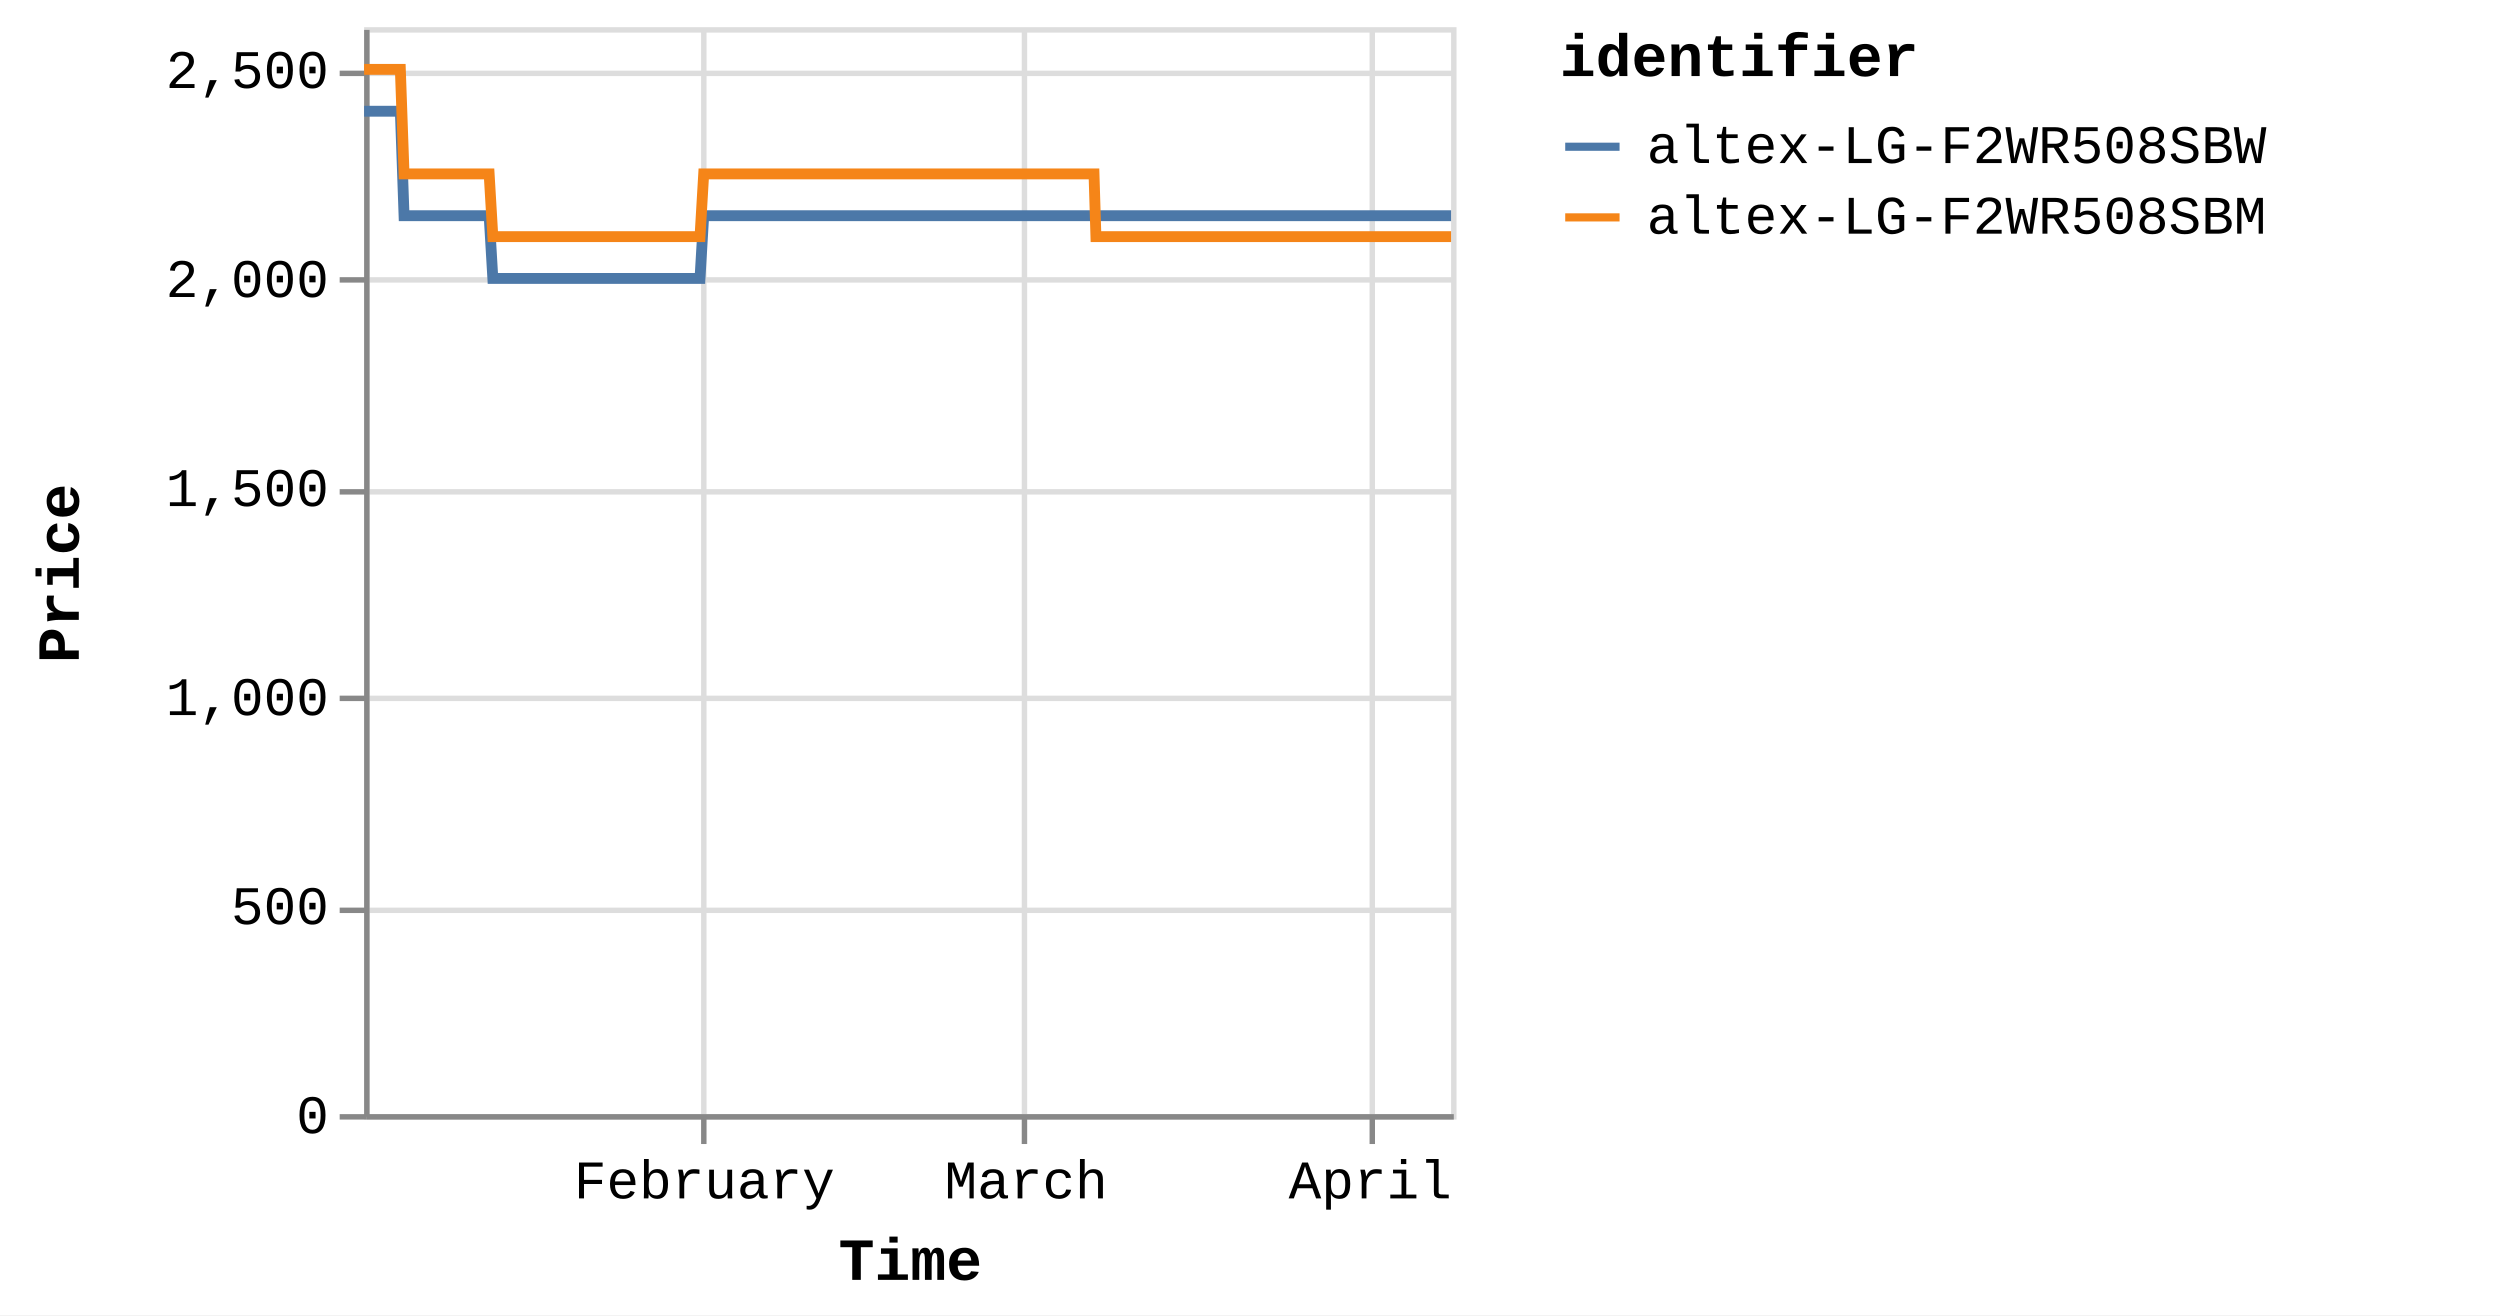
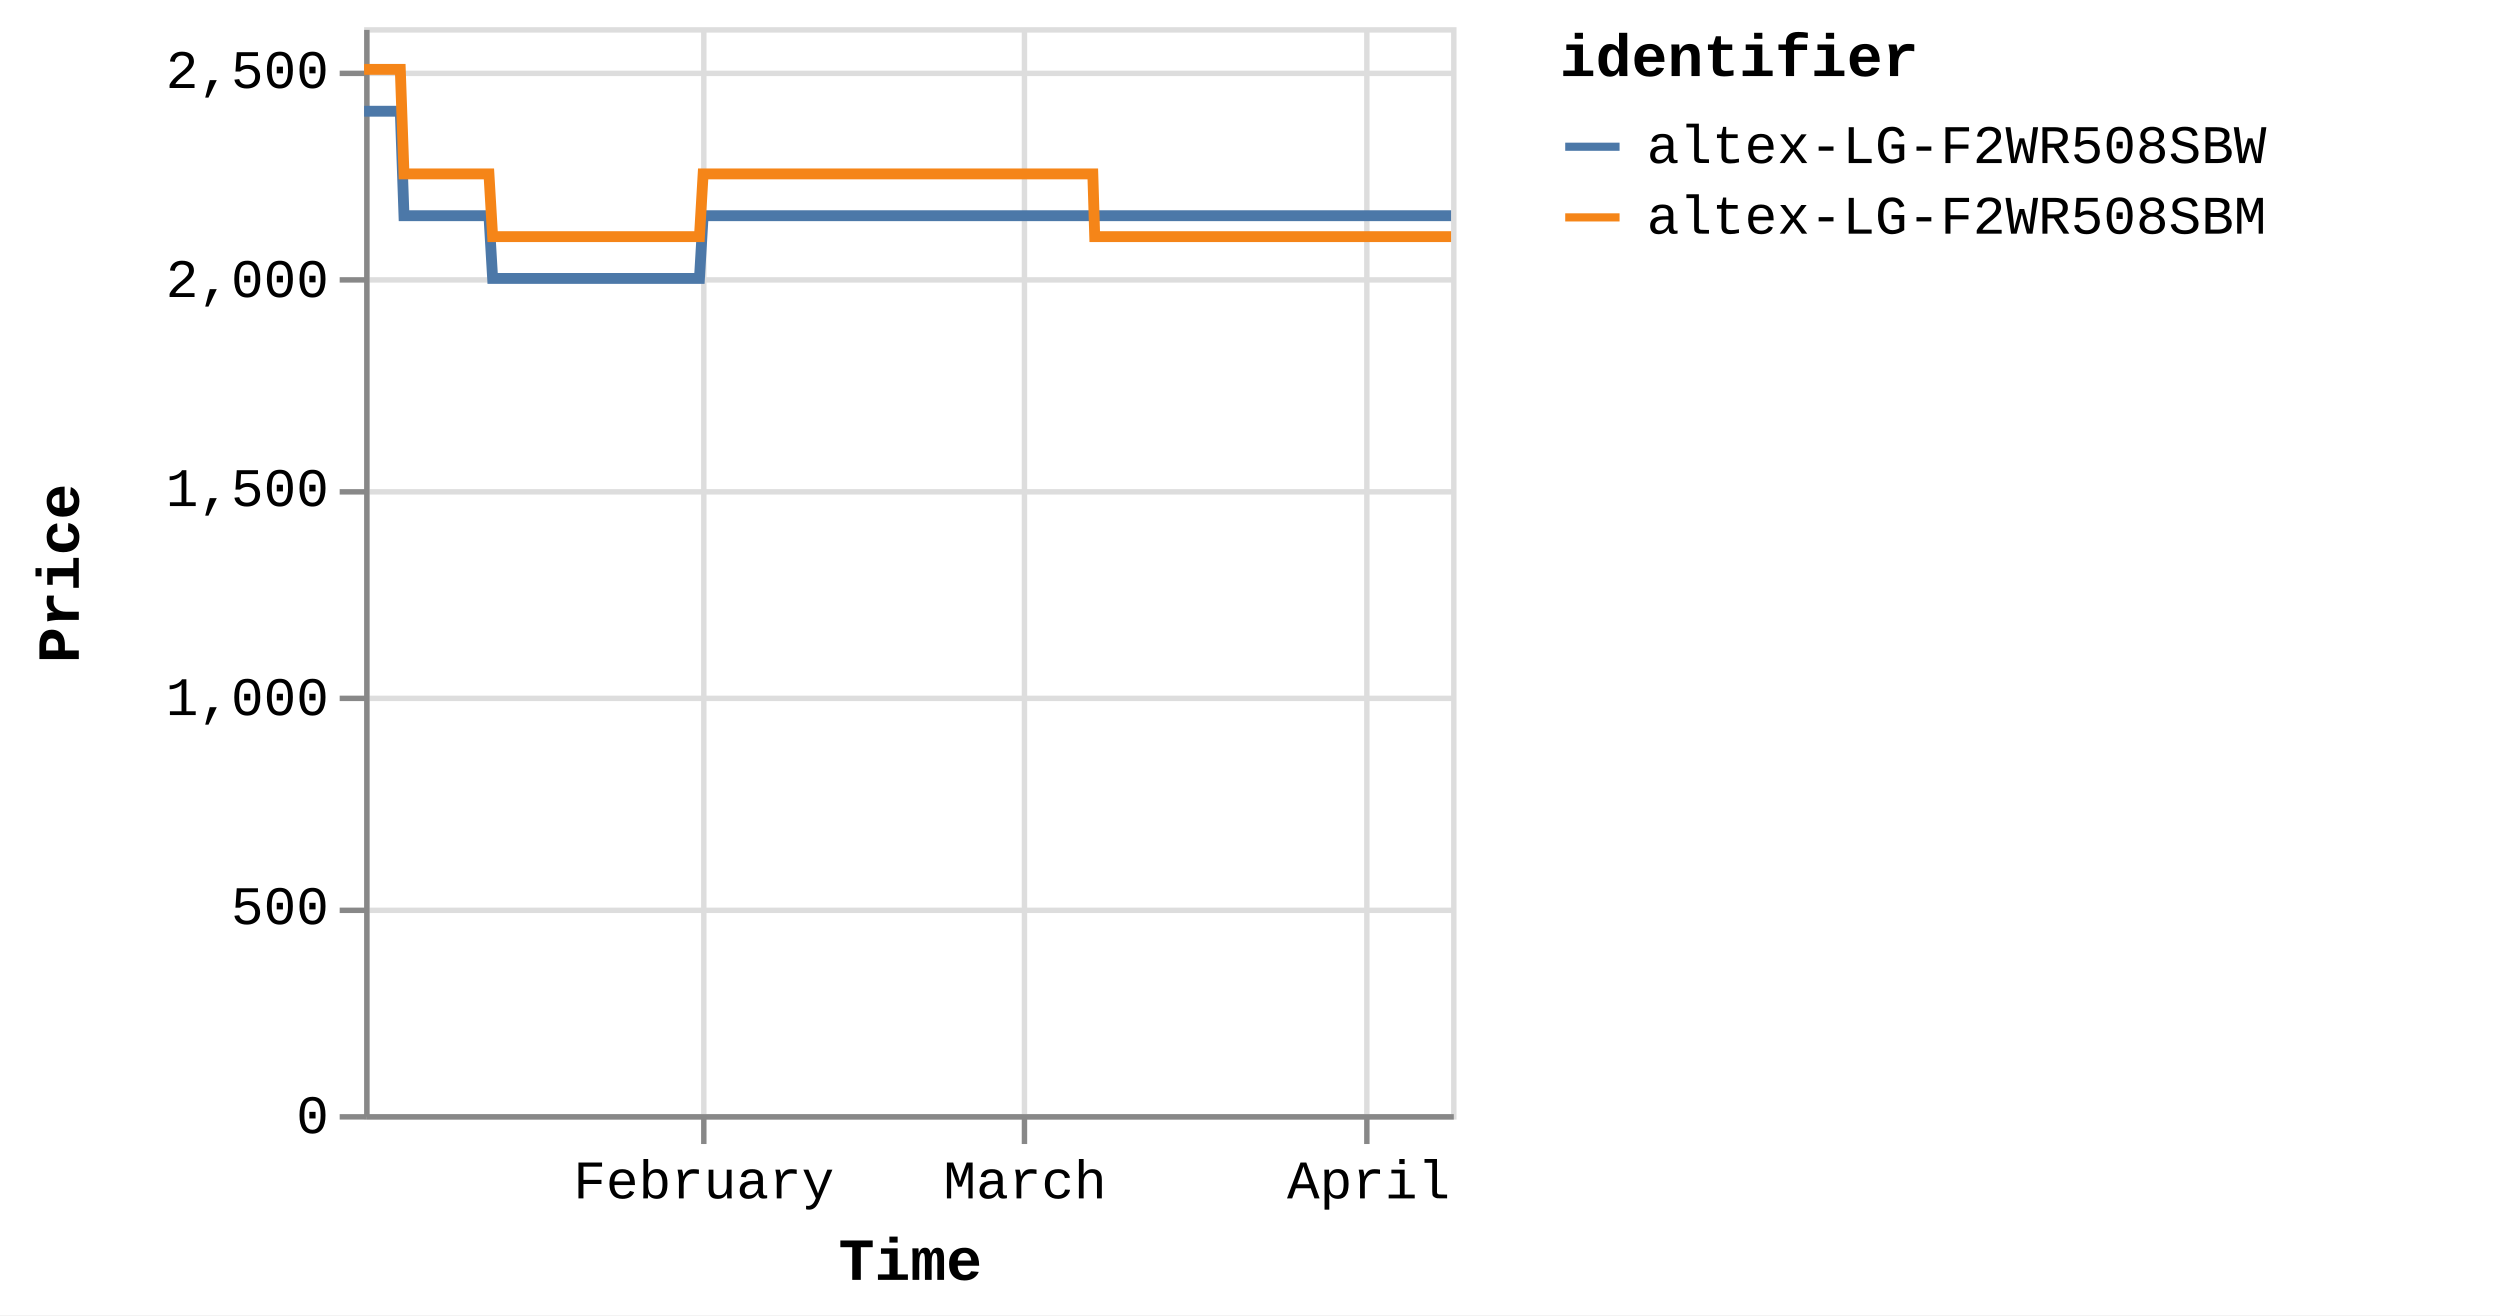
<svg xmlns="http://www.w3.org/2000/svg" version="1.1" class="marks" width="460" height="242" viewBox="0 0 460 242">
  <rect width="460" height="242" fill="white" />
  <g fill="none" stroke-miterlimit="10" transform="translate(67,5)">
    <g class="mark-group role-frame root" role="graphics-object" aria-roledescription="group mark container">
      <g transform="translate(0,0)">
        <path class="background" aria-hidden="true" d="M0.5,0.5h200v200h-200Z" stroke="#ddd" />
        <g>
          <g class="mark-group role-axis" aria-hidden="true">
            <g transform="translate(0.5,200.5)">
              <path class="background" aria-hidden="true" d="M0,0h0v0h0Z" pointer-events="none" />
              <g>
                <g class="mark-rule role-axis-grid" pointer-events="none">
                  <line transform="translate(62,-200)" x2="0" y2="200" stroke="#ddd" stroke-width="1" opacity="1" />
                  <line transform="translate(121,-200)" x2="0" y2="200" stroke="#ddd" stroke-width="1" opacity="1" />
-                   <line transform="translate(185,-200)" x2="0" y2="200" stroke="#ddd" stroke-width="1" opacity="1" />
+                   <line transform="translate(184,-200)" x2="0" y2="200" stroke="#ddd" stroke-width="1" opacity="1" />
                </g>
              </g>
              <path class="foreground" aria-hidden="true" d="" pointer-events="none" display="none" />
            </g>
          </g>
          <g class="mark-group role-axis" aria-hidden="true">
            <g transform="translate(0.5,0.5)">
              <path class="background" aria-hidden="true" d="M0,0h0v0h0Z" pointer-events="none" />
              <g>
                <g class="mark-rule role-axis-grid" pointer-events="none">
                  <line transform="translate(0,200)" x2="200" y2="0" stroke="#ddd" stroke-width="1" opacity="1" />
                  <line transform="translate(0,162)" x2="200" y2="0" stroke="#ddd" stroke-width="1" opacity="1" />
                  <line transform="translate(0,123)" x2="200" y2="0" stroke="#ddd" stroke-width="1" opacity="1" />
                  <line transform="translate(0,85)" x2="200" y2="0" stroke="#ddd" stroke-width="1" opacity="1" />
                  <line transform="translate(0,46)" x2="200" y2="0" stroke="#ddd" stroke-width="1" opacity="1" />
                  <line transform="translate(0,8)" x2="200" y2="0" stroke="#ddd" stroke-width="1" opacity="1" />
                </g>
              </g>
              <path class="foreground" aria-hidden="true" d="" pointer-events="none" display="none" />
            </g>
          </g>
-           <g class="mark-group role-axis" role="graphics-symbol" aria-roledescription="axis" aria-label="X-axis titled 'Time' for a time scale with values from Monday, 01 January 2024, 2:19:43 PM to Monday, 08 April 2024, 12:49:19 PM">
+           <g class="mark-group role-axis" role="graphics-symbol" aria-roledescription="axis" aria-label="X-axis titled 'Time' for a time scale with values from Monday, 01 January 2024, 2:19:43 PM to Monday, 08 April 2024, 4:40:39 PM">
            <g transform="translate(0.5,200.5)">
              <path class="background" aria-hidden="true" d="M0,0h0v0h0Z" pointer-events="none" />
              <g>
                <g class="mark-rule role-axis-tick" pointer-events="none">
                  <line transform="translate(62,0)" x2="0" y2="5" stroke="#888" stroke-width="1" opacity="1" />
                  <line transform="translate(121,0)" x2="0" y2="5" stroke="#888" stroke-width="1" opacity="1" />
-                   <line transform="translate(185,0)" x2="0" y2="5" stroke="#888" stroke-width="1" opacity="1" />
+                   <line transform="translate(184,0)" x2="0" y2="5" stroke="#888" stroke-width="1" opacity="1" />
                </g>
                <g class="mark-text role-axis-label" pointer-events="none">
-                   <text text-anchor="middle" transform="translate(62.08665,15)" font-family="Liberation Mono" font-size="10px" fill="#000" opacity="1">February</text>
-                   <text text-anchor="middle" transform="translate(121.3083,15)" font-family="Liberation Mono" font-size="10px" fill="#000" opacity="1">March</text>
-                   <text text-anchor="middle" transform="translate(184.6141,15)" font-family="Liberation Mono" font-size="10px" fill="#000" opacity="1">April</text>
+                   <text text-anchor="middle" transform="translate(61.98498,15)" font-family="Liberation Mono" font-size="10px" fill="#000" opacity="1">February</text>
+                   <text text-anchor="middle" transform="translate(121.1096,15)" font-family="Liberation Mono" font-size="10px" fill="#000" opacity="1">March</text>
+                   <text text-anchor="middle" transform="translate(184.3118,15)" font-family="Liberation Mono" font-size="10px" fill="#000" opacity="1">April</text>
                </g>
                <g class="mark-rule role-axis-domain" pointer-events="none">
                  <line transform="translate(0,0)" x2="200" y2="0" stroke="#888" stroke-width="1" opacity="1" />
                </g>
                <g class="mark-text role-axis-title" pointer-events="none">
                  <text text-anchor="middle" transform="translate(100,30)" font-family="Liberation Mono" font-size="11px" font-weight="bold" fill="#000" opacity="1">Time</text>
                </g>
              </g>
              <path class="foreground" aria-hidden="true" d="" pointer-events="none" display="none" />
            </g>
          </g>
          <g class="mark-group role-axis" role="graphics-symbol" aria-roledescription="axis" aria-label="Y-axis titled 'Price' for a linear scale with values from 0 to 2,600">
            <g transform="translate(0.5,0.5)">
              <path class="background" aria-hidden="true" d="M0,0h0v0h0Z" pointer-events="none" />
              <g>
                <g class="mark-rule role-axis-tick" pointer-events="none">
                  <line transform="translate(0,200)" x2="-5" y2="0" stroke="#888" stroke-width="1" opacity="1" />
                  <line transform="translate(0,162)" x2="-5" y2="0" stroke="#888" stroke-width="1" opacity="1" />
                  <line transform="translate(0,123)" x2="-5" y2="0" stroke="#888" stroke-width="1" opacity="1" />
                  <line transform="translate(0,85)" x2="-5" y2="0" stroke="#888" stroke-width="1" opacity="1" />
                  <line transform="translate(0,46)" x2="-5" y2="0" stroke="#888" stroke-width="1" opacity="1" />
                  <line transform="translate(0,8)" x2="-5" y2="0" stroke="#888" stroke-width="1" opacity="1" />
                </g>
                <g class="mark-text role-axis-label" pointer-events="none">
                  <text text-anchor="end" transform="translate(-7,203)" font-family="Liberation Mono" font-size="10px" fill="#000" opacity="1">0</text>
                  <text text-anchor="end" transform="translate(-7,164.5385)" font-family="Liberation Mono" font-size="10px" fill="#000" opacity="1">500</text>
                  <text text-anchor="end" transform="translate(-7,126.0769)" font-family="Liberation Mono" font-size="10px" fill="#000" opacity="1">1,000</text>
                  <text text-anchor="end" transform="translate(-7,87.61538)" font-family="Liberation Mono" font-size="10px" fill="#000" opacity="1">1,500</text>
                  <text text-anchor="end" transform="translate(-7,49.15385)" font-family="Liberation Mono" font-size="10px" fill="#000" opacity="1">2,000</text>
                  <text text-anchor="end" transform="translate(-7,10.69231)" font-family="Liberation Mono" font-size="10px" fill="#000" opacity="1">2,500</text>
                </g>
                <g class="mark-rule role-axis-domain" pointer-events="none">
                  <line transform="translate(0,200)" x2="0" y2="-200" stroke="#888" stroke-width="1" opacity="1" />
                </g>
                <g class="mark-text role-axis-title" pointer-events="none">
                  <text text-anchor="middle" transform="translate(-51,100) rotate(-90) translate(0,-2)" font-family="Liberation Mono" font-size="11px" font-weight="bold" fill="#000" opacity="1">Price</text>
                </g>
              </g>
              <path class="foreground" aria-hidden="true" d="" pointer-events="none" display="none" />
            </g>
          </g>
          <g class="mark-group role-scope pathgroup" role="graphics-object" aria-roledescription="group mark container">
            <g transform="translate(0,0)">
              <path class="background" aria-hidden="true" d="M0,0h200v200h-200Z" />
              <g>
                <g class="mark-line role-mark marks" role="graphics-object" aria-roledescription="line mark container">
-                   <path aria-label="Time: Jan 01, 2024; Price: 2399; identifier: altex-LG-F2WR508SBW" role="graphics-symbol" aria-roledescription="line mark" d="M0,15.462L0.214,15.462L0.537,15.462L1.218,15.462L1.559,15.462L1.916,15.462L2.242,15.462L2.579,15.462L3.26,15.462L3.601,15.462L3.959,15.462L4.284,15.462L4.621,15.462L5.302,15.462L5.643,15.462L6,15.462L6.329,15.462L6.664,15.462L7.345,34.692L7.685,34.692L8.043,34.692L8.37,34.692L8.705,34.692L9.387,34.692L9.727,34.692L10.083,34.692L10.41,34.692L10.747,34.692L11.43,34.692L11.769,34.692L12.125,34.692L12.452,34.692L12.79,34.692L13.472,34.692L13.814,34.692L14.172,34.692L14.497,34.692L14.831,34.692L15.515,34.692L15.855,34.692L16.217,34.692L16.54,34.692L16.874,34.692L17.557,34.692L17.897,34.692L18.256,34.692L18.58,34.692L18.916,34.692L19.598,34.692L19.939,34.692L20.298,34.692L20.624,34.692L20.958,34.692L21.64,34.692L21.981,34.692L22.339,34.692L22.665,34.692L23.001,34.692L23.682,46.231L24.021,46.231L24.378,46.231L24.705,46.231L25.042,46.231L25.725,46.231L26.063,46.231L26.42,46.231L26.747,46.231L27.084,46.231L27.768,46.231L28.108,46.231L28.468,46.231L28.793,46.231L29.127,46.231L29.809,46.231L30.151,46.231L30.509,46.231L30.835,46.231L31.169,46.231L31.851,46.231L32.193,46.231L32.552,46.231L32.877,46.231L33.211,46.231L33.893,46.231L34.234,46.231L34.593,46.231L34.917,46.231L35.254,46.231L35.936,46.231L36.276,46.231L36.635,46.231L36.961,46.231L37.295,46.231L37.978,46.231L38.316,46.231L38.673,46.231L39.001,46.231L39.338,46.231L40.018,46.231L40.358,46.231L40.715,46.231L41.042,46.231L41.38,46.231L42.063,46.231L42.404,46.231L42.764,46.231L43.087,46.231L43.422,46.231L44.104,46.231L44.446,46.231L44.805,46.231L45.131,46.231L45.464,46.231L46.147,46.231L46.488,46.231L46.847,46.231L47.172,46.231L47.506,46.231L48.19,46.231L48.529,46.231L48.889,46.231L49.215,46.231L49.548,46.231L50.23,46.231L50.571,46.231L50.924,46.231L51.251,46.231L51.591,46.231L52.271,46.231L52.612,46.231L52.961,46.231L53.292,46.231L53.632,46.231L54.313,46.231L54.653,46.231L55.004,46.231L55.334,46.231L55.674,46.231L56.355,46.231L56.696,46.231L57.05,46.231L57.377,46.231L57.717,46.231L58.397,46.231L58.737,46.231L59.091,46.231L59.423,46.231L59.758,46.231L60.439,46.231L60.78,46.231L61.134,46.231L61.46,46.231L61.8,46.231L62.481,34.692L62.822,34.692L63.176,34.692L63.502,34.692L63.842,34.692L64.524,34.692L64.864,34.692L65.218,34.692L65.544,34.692L65.885,34.692L66.566,34.692L66.906,34.692L67.257,34.692L67.587,34.692L67.928,34.692L68.609,34.692L68.949,34.692L69.299,34.692L69.628,34.692L69.969,34.692L70.65,34.692L70.991,34.692L71.345,34.692L71.672,34.692L72.011,34.692L72.692,34.692L73.032,34.692L73.387,34.692L73.714,34.692L74.053,34.692L74.734,34.692L75.075,34.692L75.428,34.692L75.757,34.692L76.096,34.692L76.776,34.692L77.118,34.692L77.47,34.692L77.799,34.692L78.138,34.692L78.819,34.692L79.159,34.692L79.511,34.692L79.84,34.692L80.181,34.692L80.86,34.692L81.201,34.692L81.553,34.692L81.881,34.692L82.222,34.692L82.904,34.692L83.243,34.692L83.594,34.692L83.924,34.692L84.264,34.692L84.945,34.692L85.285,34.692L85.641,34.692L85.967,34.692L86.306,34.692L86.986,34.692L87.327,34.692L87.681,34.692L88.013,34.692L88.348,34.692L89.029,34.692L89.369,34.692L89.724,34.692L90.051,34.692L90.39,34.692L91.411,34.692L91.765,34.692L92.093,34.692L92.433,34.692L93.114,34.692L93.454,34.692L93.808,34.692L94.136,34.692L94.475,34.692L95.156,34.692L95.495,34.692L95.846,34.692L96.176,34.692L96.516,34.692L97.198,34.692L97.54,34.692L97.889,34.692L98.219,34.692L98.559,34.692L99.24,34.692L99.581,34.692L99.936,34.692L100.265,34.692L100.601,34.692L101.283,34.692L101.622,34.692L101.975,34.692L102.304,34.692L102.644,34.692L103.324,34.692L103.665,34.692L104.019,34.692L104.347,34.692L104.686,34.692L105.366,34.692L105.706,34.692L106.061,34.692L106.388,34.692L106.728,34.692L107.408,34.692L107.748,34.692L108.101,34.692L108.429,34.692L108.771,34.692L109.45,34.692L109.791,34.692L110.141,34.692L110.471,34.692L110.811,34.692L111.492,34.692L111.833,34.692L112.183,34.692L112.515,34.692L112.853,34.692L113.534,34.692L113.876,34.692L114.229,34.692L114.557,34.692L114.896,34.692L115.577,34.692L115.917,34.692L116.27,34.692L116.599,34.692L116.938,34.692L117.619,34.692L117.959,34.692L118.313,34.692L118.642,34.692L118.98,34.692L119.661,34.692L120.001,34.692L120.354,34.692L120.681,34.692L121.022,34.692L121.703,34.692L122.045,34.692L122.397,34.692L122.725,34.692L123.065,34.692L123.745,34.692L124.086,34.692L124.439,34.692L124.766,34.692L125.107,34.692L125.787,34.692L126.127,34.692L126.478,34.692L126.808,34.692L127.149,34.692L127.861,34.692L128.326,34.692L128.529,34.692L128.853,34.692L129.191,34.692L129.871,34.692L130.212,34.692L130.567,34.692L130.893,34.692L131.233,34.692L131.913,34.692L132.257,34.692L132.609,34.692L132.937,34.692L133.275,34.692L133.955,34.692L134.297,34.692L134.65,34.692L134.977,34.692L135.318,34.692L135.998,34.692L136.343,34.692L136.692,34.692L137.018,34.692L137.359,34.692L138.04,34.692L138.381,34.692L138.73,34.692L139.063,34.692L139.401,34.692L140.082,34.692L140.425,34.692L140.773,34.692L141.104,34.692L141.443,34.692L142.126,34.692L142.464,34.692L142.82,34.692L143.148,34.692L143.486,34.692L144.167,34.692L144.507,34.692L144.861,34.692L145.19,34.692L145.527,34.692L146.209,34.692L146.551,34.692L146.904,34.692L147.23,34.692L147.57,34.692L148.25,34.692L148.591,34.692L148.946,34.692L149.273,34.692L149.612,34.692L150.292,34.692L150.635,34.692L150.987,34.692L151.315,34.692L151.654,34.692L152.335,34.692L152.677,34.692L153.028,34.692L153.356,34.692L153.697,34.692L154.377,34.692L154.719,34.692L155.069,34.692L155.398,34.692L155.739,34.692L156.419,34.692L156.759,34.692L157.117,34.692L157.444,34.692L157.782,34.692L158.462,34.692L158.802,34.692L159.156,34.692L159.486,34.692L159.822,34.692L160.503,34.692L160.844,34.692L161.198,34.692L161.529,34.692L161.866,34.692L162.546,34.692L162.887,34.692L163.242,34.692L163.571,34.692L163.907,34.692L164.588,34.692L164.928,34.692L165.282,34.692L165.61,34.692L165.949,34.692L166.63,34.692L166.97,34.692L167.323,34.692L167.651,34.692L167.991,34.692L168.672,34.692L169.012,34.692L169.367,34.692L169.693,34.692L170.033,34.692L170.714,34.692L171.054,34.692L171.409,34.692L171.736,34.692L172.075,34.692L172.756,34.692L173.099,34.692L173.452,34.692L173.78,34.692L174.117,34.692L174.801,34.692L175.14,34.692L175.495,34.692L175.824,34.692L176.16,34.692L176.84,34.692L177.181,34.692L177.536,34.692L177.863,34.692L178.201,34.692L178.883,34.692L179.223,34.692L179.579,34.692L179.905,34.692L180.244,34.692L180.924,34.692L181.265,34.692L181.616,34.692L181.947,34.692L182.287,34.692L182.967,34.692L183.309,34.692L183.66,34.692L183.989,34.692L184.328,34.692L185.008,34.692L185.352,34.692L185.707,34.692L186.035,34.692L186.37,34.692L187.052,34.692L187.392,34.692L187.748,34.692L188.076,34.692L188.412,34.692L189.093,34.692L189.433,34.692L189.788,34.692L190.118,34.692L190.454,34.692L191.136,34.692L191.477,34.692L191.831,34.692L192.158,34.692L192.497,34.692L193.18,34.692L193.872,34.692L194.201,34.692L194.54,34.692L195.22,34.692L195.561,34.692L195.911,34.692L196.241,34.692L196.581,34.692L197.261,34.692L197.602,34.692L197.954,34.692L198.283,34.692L198.623,34.692L199.305,34.692L199.644,34.692L200,34.692" stroke="#4c78a8" stroke-width="2" />
+                   <path aria-label="Time: Jan 01, 2024; Price: 2399; identifier: altex-LG-F2WR508SBW" role="graphics-symbol" aria-roledescription="line mark" d="M0,15.462L0.213,15.462L0.536,15.462L1.216,15.462L1.556,15.462L1.913,15.462L2.238,15.462L2.575,15.462L3.255,15.462L3.595,15.462L3.952,15.462L4.277,15.462L4.613,15.462L5.294,15.462L5.634,15.462L5.991,15.462L6.318,15.462L6.653,15.462L7.333,34.692L7.673,34.692L8.03,34.692L8.356,34.692L8.691,34.692L9.372,34.692L9.711,34.692L10.067,34.692L10.393,34.692L10.73,34.692L11.412,34.692L11.749,34.692L12.105,34.692L12.432,34.692L12.769,34.692L13.45,34.692L13.791,34.692L14.148,34.692L14.474,34.692L14.807,34.692L15.49,34.692L15.829,34.692L16.191,34.692L16.513,34.692L16.846,34.692L17.528,34.692L17.868,34.692L18.226,34.692L18.55,34.692L18.885,34.692L19.566,34.692L19.906,34.692L20.265,34.692L20.59,34.692L20.924,34.692L21.605,34.692L21.945,34.692L22.302,34.692L22.628,34.692L22.963,34.692L23.643,46.231L23.982,46.231L24.338,46.231L24.665,46.231L25.001,46.231L25.683,46.231L26.021,46.231L26.377,46.231L26.703,46.231L27.04,46.231L27.722,46.231L28.062,46.231L28.421,46.231L28.746,46.231L29.079,46.231L29.76,46.231L30.101,46.231L30.459,46.231L30.785,46.231L31.118,46.231L31.799,46.231L32.14,46.231L32.498,46.231L32.823,46.231L33.156,46.231L33.837,46.231L34.177,46.231L34.536,46.231L34.86,46.231L35.196,46.231L35.877,46.231L36.217,46.231L36.575,46.231L36.901,46.231L37.234,46.231L37.915,46.231L38.253,46.231L38.61,46.231L38.938,46.231L39.273,46.231L39.953,46.231L40.292,46.231L40.648,46.231L40.975,46.231L41.312,46.231L41.995,46.231L42.335,46.231L42.694,46.231L43.016,46.231L43.351,46.231L44.032,46.231L44.373,46.231L44.732,46.231L45.057,46.231L45.389,46.231L46.071,46.231L46.412,46.231L46.77,46.231L47.095,46.231L47.428,46.231L48.111,46.231L48.45,46.231L48.809,46.231L49.135,46.231L49.467,46.231L50.147,46.231L50.488,46.231L50.841,46.231L51.167,46.231L51.507,46.231L52.185,46.231L52.526,46.231L52.875,46.231L53.204,46.231L53.544,46.231L54.224,46.231L54.564,46.231L54.914,46.231L55.243,46.231L55.583,46.231L56.263,46.231L56.604,46.231L56.956,46.231L57.283,46.231L57.622,46.231L58.301,46.231L58.641,46.231L58.995,46.231L59.326,46.231L59.66,46.231L60.34,46.231L60.68,46.231L61.034,46.231L61.36,46.231L61.699,46.231L62.379,34.692L62.719,34.692L63.073,34.692L63.398,34.692L63.738,34.692L64.418,34.692L64.758,34.692L65.111,34.692L65.437,34.692L65.777,34.692L66.457,34.692L66.797,34.692L67.147,34.692L67.476,34.692L67.817,34.692L68.497,34.692L68.836,34.692L69.185,34.692L69.514,34.692L69.854,34.692L70.534,34.692L70.875,34.692L71.229,34.692L71.554,34.692L71.893,34.692L72.573,34.692L72.913,34.692L73.267,34.692L73.593,34.692L73.932,34.692L74.612,34.692L74.952,34.692L75.305,34.692L75.633,34.692L75.971,34.692L76.65,34.692L76.991,34.692L77.343,34.692L77.671,34.692L78.01,34.692L78.69,34.692L79.03,34.692L79.381,34.692L79.709,34.692L80.049,34.692L80.728,34.692L81.068,34.692L81.419,34.692L81.747,34.692L82.087,34.692L82.768,34.692L83.107,34.692L83.457,34.692L83.786,34.692L84.126,34.692L84.806,34.692L85.145,34.692L85.501,34.692L85.826,34.692L86.165,34.692L86.844,34.692L87.184,34.692L87.537,34.692L87.869,34.692L88.204,34.692L88.883,34.692L89.223,34.692L89.577,34.692L89.904,34.692L90.242,34.692L91.262,34.692L91.615,34.692L91.942,34.692L92.282,34.692L92.961,34.692L93.301,34.692L93.654,34.692L93.982,34.692L94.32,34.692L95,34.692L95.339,34.692L95.69,34.692L96.019,34.692L96.358,34.692L97.039,34.692L97.38,34.692L97.729,34.692L98.058,34.692L98.398,34.692L99.077,34.692L99.418,34.692L99.772,34.692L100.101,34.692L100.436,34.692L101.117,34.692L101.456,34.692L101.808,34.692L102.137,34.692L102.476,34.692L103.155,34.692L103.495,34.692L103.848,34.692L104.176,34.692L104.514,34.692L105.194,34.692L105.533,34.692L105.887,34.692L106.214,34.692L106.553,34.692L107.232,34.692L107.572,34.692L107.924,34.692L108.252,34.692L108.593,34.692L109.271,34.692L109.611,34.692L109.961,34.692L110.29,34.692L110.63,34.692L111.31,34.692L111.65,34.692L112,34.692L112.331,34.692L112.668,34.692L113.348,34.692L113.69,34.692L114.042,34.692L114.369,34.692L114.707,34.692L115.387,34.692L115.728,34.692L116.08,34.692L116.408,34.692L116.746,34.692L117.426,34.692L117.766,34.692L118.119,34.692L118.447,34.692L118.786,34.692L119.465,34.692L119.804,34.692L120.157,34.692L120.484,34.692L120.824,34.692L121.503,34.692L121.845,34.692L122.197,34.692L122.524,34.692L122.863,34.692L123.543,34.692L123.882,34.692L124.235,34.692L124.562,34.692L124.902,34.692L125.581,34.692L125.921,34.692L126.271,34.692L126.6,34.692L126.941,34.692L127.651,34.692L128.116,34.692L128.318,34.692L128.642,34.692L128.979,34.692L129.658,34.692L129.998,34.692L130.354,34.692L130.679,34.692L131.018,34.692L131.697,34.692L132.04,34.692L132.392,34.692L132.72,34.692L133.057,34.692L133.736,34.692L134.077,34.692L134.429,34.692L134.756,34.692L135.096,34.692L135.775,34.692L136.12,34.692L136.468,34.692L136.794,34.692L137.134,34.692L137.814,34.692L138.154,34.692L138.503,34.692L138.835,34.692L139.173,34.692L139.853,34.692L140.195,34.692L140.542,34.692L140.873,34.692L141.212,34.692L141.893,34.692L142.231,34.692L142.586,34.692L142.913,34.692L143.251,34.692L143.931,34.692L144.27,34.692L144.624,34.692L144.953,34.692L145.289,34.692L145.969,34.692L146.311,34.692L146.664,34.692L146.989,34.692L147.328,34.692L148.008,34.692L148.348,34.692L148.702,34.692L149.028,34.692L149.367,34.692L150.046,34.692L150.389,34.692L150.74,34.692L151.067,34.692L151.406,34.692L152.085,34.692L152.427,34.692L152.777,34.692L153.105,34.692L153.446,34.692L154.124,34.692L154.466,34.692L154.815,34.692L155.143,34.692L155.484,34.692L156.163,34.692L156.503,34.692L156.859,34.692L157.186,34.692L157.524,34.692L158.203,34.692L158.542,34.692L158.895,34.692L159.225,34.692L159.56,34.692L160.24,34.692L160.581,34.692L160.934,34.692L161.264,34.692L161.601,34.692L162.279,34.692L162.62,34.692L162.974,34.692L163.304,34.692L163.639,34.692L164.318,34.692L164.658,34.692L165.011,34.692L165.339,34.692L165.678,34.692L166.357,34.692L166.696,34.692L167.049,34.692L167.376,34.692L167.716,34.692L168.396,34.692L168.736,34.692L169.09,34.692L169.415,34.692L169.755,34.692L170.435,34.692L170.774,34.692L171.128,34.692L171.455,34.692L171.793,34.692L172.473,34.692L172.815,34.692L173.167,34.692L173.496,34.692L173.832,34.692L174.515,34.692L174.853,34.692L175.207,34.692L175.536,34.692L175.871,34.692L176.55,34.692L176.891,34.692L177.246,34.692L177.572,34.692L177.91,34.692L178.59,34.692L178.929,34.692L179.284,34.692L179.611,34.692L179.949,34.692L180.628,34.692L180.968,34.692L181.319,34.692L181.649,34.692L181.989,34.692L182.668,34.692L183.009,34.692L183.359,34.692L183.688,34.692L184.026,34.692L184.705,34.692L185.048,34.692L185.402,34.692L185.73,34.692L186.065,34.692L186.746,34.692L187.085,34.692L187.441,34.692L187.768,34.692L188.103,34.692L188.783,34.692L189.123,34.692L189.478,34.692L189.806,34.692L190.142,34.692L190.823,34.692L191.163,34.692L191.517,34.692L191.844,34.692L192.182,34.692L192.864,34.692L193.554,34.692L193.883,34.692L194.221,34.692L194.901,34.692L195.241,34.692L195.59,34.692L195.919,34.692L196.259,34.692L196.938,34.692L197.278,34.692L197.63,34.692L197.958,34.692L198.298,34.692L198.978,34.692L199.317,34.692L199.672,34.692L200,34.692" stroke="#4c78a8" stroke-width="2" />
                </g>
              </g>
              <path class="foreground" aria-hidden="true" d="" display="none" />
            </g>
            <g transform="translate(0,0)">
              <path class="background" aria-hidden="true" d="M0,0h200v200h-200Z" />
              <g>
                <g class="mark-line role-mark marks" role="graphics-object" aria-roledescription="line mark container">
-                   <path aria-label="Time: Jan 01, 2024; Price: 2499; identifier: altex-LG-F2WR508SBM" role="graphics-symbol" aria-roledescription="line mark" d="M0,7.769L0.214,7.769L0.537,7.769L1.218,7.769L1.559,7.769L1.916,7.769L2.242,7.769L2.579,7.769L3.26,7.769L3.601,7.769L3.959,7.769L4.284,7.769L4.621,7.769L5.302,7.769L5.643,7.769L6,7.769L6.329,7.769L6.664,7.769L7.346,27L7.685,27L8.043,27L8.37,27L8.705,27L9.387,27L9.727,27L10.083,27L10.41,27L10.747,27L11.43,27L11.769,27L12.125,27L12.453,27L12.79,27L13.472,27L13.814,27L14.172,27L14.497,27L14.832,27L15.515,27L15.855,27L16.217,27L16.54,27L16.874,27L17.557,27L17.897,27L18.256,27L18.581,27L18.916,27L19.599,27L19.939,27L20.298,27L20.624,27L20.958,27L21.64,27L21.981,27L22.339,27L22.665,27L23.001,27L23.682,38.538L24.021,38.538L24.378,38.538L24.705,38.538L25.042,38.538L25.725,38.538L26.063,38.538L26.42,38.538L26.747,38.538L27.085,38.538L27.768,38.538L28.108,38.538L28.468,38.538L28.793,38.538L29.127,38.538L29.809,38.538L30.151,38.538L30.509,38.538L30.836,38.538L31.169,38.538L31.851,38.538L32.193,38.538L32.552,38.538L32.877,38.538L33.211,38.538L33.893,38.538L34.234,38.538L34.593,38.538L34.917,38.538L35.254,38.538L35.936,38.538L36.276,38.538L36.635,38.538L36.961,38.538L37.295,38.538L37.978,38.538L38.316,38.538L38.673,38.538L39.002,38.538L39.338,38.538L40.018,38.538L40.359,38.538L40.715,38.538L41.042,38.538L41.38,38.538L42.064,38.538L42.405,38.538L42.764,38.538L43.087,38.538L43.422,38.538L44.104,38.538L44.446,38.538L44.805,38.538L45.131,38.538L45.464,38.538L46.147,38.538L46.488,38.538L46.847,38.538L47.172,38.538L47.506,38.538L48.19,38.538L48.529,38.538L48.889,38.538L49.215,38.538L49.548,38.538L50.23,38.538L50.571,38.538L50.924,38.538L51.251,38.538L51.591,38.538L52.271,38.538L52.612,38.538L52.961,38.538L53.292,38.538L53.632,38.538L54.313,38.538L54.653,38.538L55.005,38.538L55.334,38.538L55.674,38.538L56.355,38.538L56.696,38.538L57.05,38.538L57.377,38.538L57.717,38.538L58.397,38.538L58.737,38.538L59.091,38.538L59.423,38.538L59.758,38.538L60.439,38.538L60.78,38.538L61.134,38.538L61.46,38.538L61.801,38.538L62.481,27L62.822,27L63.176,27L63.502,27L63.842,27L64.524,27L64.864,27L65.218,27L65.544,27L65.885,27L66.566,27L66.906,27L67.257,27L67.587,27L67.928,27L68.61,27L68.949,27L69.299,27L69.629,27L69.969,27L70.65,27L70.991,27L71.346,27L71.672,27L72.011,27L72.692,27L73.032,27L73.387,27L73.714,27L74.053,27L74.734,27L75.075,27L75.428,27L75.758,27L76.096,27L76.776,27L77.118,27L77.47,27L77.799,27L78.138,27L78.819,27L79.159,27L79.511,27L79.84,27L80.181,27L80.86,27L81.201,27L81.553,27L81.881,27L82.222,27L82.904,27L83.243,27L83.594,27L83.924,27L84.264,27L84.945,27L85.285,27L85.641,27L85.967,27L86.306,27L86.986,27L87.327,27L87.681,27L88.013,27L88.348,27L89.029,27L89.37,27L89.724,27L90.051,27L90.39,27L91.411,27L91.766,27L92.093,27L92.433,27L93.114,27L93.454,27L93.808,27L94.136,27L94.475,27L95.156,27L95.495,27L95.847,27L96.176,27L96.517,27L97.198,27L97.54,27L97.889,27L98.219,27L98.559,27L99.24,27L99.581,27L99.936,27L100.265,27L100.601,27L101.283,27L101.622,27L101.975,27L102.304,27L102.644,27L103.324,27L103.665,27L104.019,27L104.347,27L104.686,27L105.366,27L105.706,27L106.061,27L106.389,27L106.728,27L107.408,27L107.749,27L108.101,27L108.429,27L108.771,27L109.45,27L109.791,27L110.141,27L110.471,27L110.811,27L111.492,27L111.833,27L112.184,27L112.515,27L112.853,27L113.534,27L113.876,27L114.229,27L114.557,27L114.896,27L115.577,27L115.917,27L116.27,27L116.599,27L116.938,27L117.619,27L117.959,27L118.313,27L118.642,27L118.98,27L119.661,27L120.001,27L120.354,27L120.682,27L121.022,27L121.703,27L122.045,27L122.397,27L122.725,27L123.065,27L123.745,27L124.086,27L124.439,27L124.766,27L125.107,27L125.787,27L126.127,27L126.479,27L126.808,27L127.149,27L127.861,27L128.326,27L128.529,27L128.853,27L129.191,27L129.871,27L130.212,27L130.568,27L130.893,27L131.233,27L131.913,27L132.257,27L132.609,27L132.937,27L133.275,27L133.956,27L134.297,27L134.65,38.538L134.977,38.538L135.318,38.538L135.998,38.538L136.343,38.538L136.692,38.538L137.018,38.538L137.359,38.538L138.04,38.538L138.381,38.538L138.73,38.538L139.063,38.538L139.401,38.538L140.082,38.538L140.425,38.538L140.773,38.538L141.104,38.538L141.443,38.538L142.126,38.538L142.464,38.538L142.82,38.538L143.148,38.538L143.486,38.538L144.167,38.538L144.507,38.538L144.861,38.538L145.191,38.538L145.528,38.538L146.209,38.538L146.551,38.538L146.904,38.538L147.23,38.538L147.57,38.538L148.251,38.538L148.591,38.538L148.946,38.538L149.273,38.538L149.612,38.538L150.292,38.538L150.635,38.538L150.987,38.538L151.315,38.538L151.654,38.538L152.335,38.538L152.677,38.538L153.028,38.538L153.356,38.538L153.698,38.538L154.377,38.538L154.72,38.538L155.069,38.538L155.398,38.538L155.739,38.538L156.419,38.538L156.759,38.538L157.117,38.538L157.444,38.538L157.782,38.538L158.462,38.538L158.802,38.538L159.156,38.538L159.486,38.538L159.822,38.538L160.503,38.538L160.845,38.538L161.198,38.538L161.529,38.538L161.866,38.538L162.546,38.538L162.887,38.538L163.242,38.538L163.572,38.538L163.907,38.538L164.588,38.538L164.928,38.538L165.282,38.538L165.61,38.538L165.95,38.538L166.63,38.538L166.97,38.538L167.323,38.538L167.651,38.538L167.991,38.538L168.672,38.538L169.012,38.538L169.367,38.538L169.693,38.538L170.033,38.538L170.714,38.538L171.055,38.538L171.409,38.538L171.736,38.538L172.075,38.538L172.756,38.538L173.099,38.538L173.452,38.538L173.78,38.538L174.117,38.538L174.801,38.538L175.14,38.538L175.495,38.538L175.824,38.538L176.16,38.538L176.84,38.538L177.181,38.538L177.536,38.538L177.863,38.538L178.201,38.538L178.883,38.538L179.223,38.538L179.579,38.538L179.905,38.538L180.244,38.538L180.924,38.538L181.265,38.538L181.616,38.538L181.947,38.538L182.288,38.538L182.967,38.538L183.309,38.538L183.66,38.538L183.99,38.538L184.328,38.538L185.008,38.538L185.352,38.538L185.707,38.538L186.035,38.538L186.37,38.538L187.053,38.538L187.392,38.538L187.748,38.538L188.076,38.538L188.412,38.538L189.093,38.538L189.434,38.538L189.788,38.538L190.118,38.538L190.454,38.538L191.136,38.538L191.477,38.538L191.831,38.538L192.158,38.538L192.497,38.538L193.18,38.538L193.872,38.538L194.201,38.538L194.54,38.538L195.221,38.538L195.561,38.538L195.911,38.538L196.241,38.538L196.581,38.538L197.261,38.538L197.602,38.538L197.954,38.538L198.283,38.538L198.623,38.538L199.305,38.538L199.644,38.538L200,38.538" stroke="#f58518" stroke-width="2" />
+                   <path aria-label="Time: Jan 01, 2024; Price: 2499; identifier: altex-LG-F2WR508SBM" role="graphics-symbol" aria-roledescription="line mark" d="M0,7.769L0.213,7.769L0.536,7.769L1.216,7.769L1.556,7.769L1.913,7.769L2.238,7.769L2.575,7.769L3.255,7.769L3.595,7.769L3.952,7.769L4.277,7.769L4.613,7.769L5.294,7.769L5.634,7.769L5.991,7.769L6.318,7.769L6.653,7.769L7.333,27L7.673,27L8.03,27L8.356,27L8.691,27L9.372,27L9.711,27L10.067,27L10.393,27L10.73,27L11.412,27L11.75,27L12.106,27L12.432,27L12.769,27L13.45,27L13.791,27L14.148,27L14.474,27L14.807,27L15.49,27L15.829,27L16.191,27L16.513,27L16.846,27L17.528,27L17.868,27L18.226,27L18.55,27L18.885,27L19.566,27L19.906,27L20.265,27L20.59,27L20.924,27L21.605,27L21.945,27L22.302,27L22.628,27L22.963,27L23.643,38.538L23.982,38.538L24.338,38.538L24.665,38.538L25.001,38.538L25.683,38.538L26.021,38.538L26.377,38.538L26.703,38.538L27.04,38.538L27.722,38.538L28.062,38.538L28.421,38.538L28.746,38.538L29.079,38.538L29.76,38.538L30.101,38.538L30.459,38.538L30.785,38.538L31.118,38.538L31.799,38.538L32.14,38.538L32.498,38.538L32.823,38.538L33.157,38.538L33.837,38.538L34.178,38.538L34.536,38.538L34.86,38.538L35.196,38.538L35.877,38.538L36.217,38.538L36.575,38.538L36.901,38.538L37.234,38.538L37.915,38.538L38.253,38.538L38.61,38.538L38.938,38.538L39.273,38.538L39.953,38.538L40.293,38.538L40.649,38.538L40.975,38.538L41.312,38.538L41.995,38.538L42.335,38.538L42.694,38.538L43.016,38.538L43.351,38.538L44.032,38.538L44.373,38.538L44.732,38.538L45.057,38.538L45.389,38.538L46.071,38.538L46.412,38.538L46.77,38.538L47.095,38.538L47.428,38.538L48.111,38.538L48.45,38.538L48.809,38.538L49.135,38.538L49.467,38.538L50.147,38.538L50.488,38.538L50.841,38.538L51.167,38.538L51.507,38.538L52.185,38.538L52.526,38.538L52.875,38.538L53.205,38.538L53.544,38.538L54.224,38.538L54.564,38.538L54.914,38.538L55.243,38.538L55.583,38.538L56.263,38.538L56.604,38.538L56.956,38.538L57.283,38.538L57.622,38.538L58.301,38.538L58.641,38.538L58.995,38.538L59.326,38.538L59.66,38.538L60.34,38.538L60.68,38.538L61.034,38.538L61.36,38.538L61.699,38.538L62.379,27L62.719,27L63.073,27L63.398,27L63.738,27L64.418,27L64.758,27L65.111,27L65.437,27L65.777,27L66.457,27L66.797,27L67.147,27L67.476,27L67.817,27L68.497,27L68.836,27L69.186,27L69.515,27L69.854,27L70.534,27L70.875,27L71.229,27L71.554,27L71.893,27L72.573,27L72.913,27L73.267,27L73.593,27L73.932,27L74.612,27L74.952,27L75.305,27L75.633,27L75.971,27L76.651,27L76.991,27L77.344,27L77.671,27L78.01,27L78.69,27L79.03,27L79.381,27L79.709,27L80.05,27L80.728,27L81.068,27L81.419,27L81.747,27L82.088,27L82.768,27L83.107,27L83.457,27L83.786,27L84.126,27L84.806,27L85.145,27L85.501,27L85.826,27L86.165,27L86.844,27L87.184,27L87.537,27L87.869,27L88.204,27L88.883,27L89.223,27L89.577,27L89.904,27L90.242,27L91.262,27L91.615,27L91.942,27L92.282,27L92.961,27L93.301,27L93.654,27L93.982,27L94.32,27L95,27L95.339,27L95.69,27L96.019,27L96.359,27L97.039,27L97.38,27L97.729,27L98.058,27L98.398,27L99.077,27L99.418,27L99.772,27L100.101,27L100.436,27L101.117,27L101.456,27L101.808,27L102.137,27L102.476,27L103.155,27L103.495,27L103.849,27L104.176,27L104.515,27L105.194,27L105.533,27L105.887,27L106.214,27L106.553,27L107.232,27L107.572,27L107.924,27L108.252,27L108.593,27L109.271,27L109.611,27L109.961,27L110.29,27L110.63,27L111.31,27L111.65,27L112,27L112.331,27L112.669,27L113.348,27L113.69,27L114.042,27L114.369,27L114.708,27L115.387,27L115.728,27L116.08,27L116.408,27L116.746,27L117.426,27L117.766,27L118.119,27L118.447,27L118.786,27L119.465,27L119.804,27L120.157,27L120.484,27L120.824,27L121.503,27L121.845,27L122.197,27L122.524,27L122.863,27L123.543,27L123.883,27L124.235,27L124.562,27L124.902,27L125.581,27L125.921,27L126.271,27L126.601,27L126.941,27L127.651,27L128.116,27L128.318,27L128.642,27L128.98,27L129.658,27L129.998,27L130.354,27L130.679,27L131.018,27L131.697,27L132.04,27L132.392,27L132.72,27L133.057,27L133.736,27L134.077,27L134.429,38.538L134.756,38.538L135.096,38.538L135.775,38.538L136.12,38.538L136.468,38.538L136.794,38.538L137.134,38.538L137.814,38.538L138.154,38.538L138.503,38.538L138.835,38.538L139.173,38.538L139.853,38.538L140.195,38.538L140.542,38.538L140.873,38.538L141.212,38.538L141.893,38.538L142.231,38.538L142.586,38.538L142.913,38.538L143.251,38.538L143.931,38.538L144.27,38.538L144.624,38.538L144.953,38.538L145.289,38.538L145.97,38.538L146.311,38.538L146.664,38.538L146.989,38.538L147.328,38.538L148.008,38.538L148.348,38.538L148.703,38.538L149.029,38.538L149.367,38.538L150.046,38.538L150.389,38.538L150.74,38.538L151.067,38.538L151.406,38.538L152.086,38.538L152.427,38.538L152.777,38.538L153.105,38.538L153.446,38.538L154.124,38.538L154.466,38.538L154.815,38.538L155.143,38.538L155.484,38.538L156.163,38.538L156.503,38.538L156.859,38.538L157.186,38.538L157.524,38.538L158.203,38.538L158.542,38.538L158.895,38.538L159.225,38.538L159.561,38.538L160.24,38.538L160.581,38.538L160.934,38.538L161.264,38.538L161.601,38.538L162.279,38.538L162.62,38.538L162.974,38.538L163.304,38.538L163.639,38.538L164.318,38.538L164.658,38.538L165.012,38.538L165.339,38.538L165.678,38.538L166.357,38.538L166.696,38.538L167.049,38.538L167.376,38.538L167.716,38.538L168.396,38.538L168.736,38.538L169.09,38.538L169.415,38.538L169.755,38.538L170.435,38.538L170.774,38.538L171.128,38.538L171.455,38.538L171.793,38.538L172.473,38.538L172.816,38.538L173.168,38.538L173.496,38.538L173.832,38.538L174.515,38.538L174.853,38.538L175.207,38.538L175.536,38.538L175.871,38.538L176.551,38.538L176.891,38.538L177.246,38.538L177.572,38.538L177.91,38.538L178.59,38.538L178.929,38.538L179.285,38.538L179.611,38.538L179.949,38.538L180.628,38.538L180.968,38.538L181.319,38.538L181.649,38.538L181.989,38.538L182.668,38.538L183.009,38.538L183.359,38.538L183.688,38.538L184.026,38.538L184.705,38.538L185.048,38.538L185.403,38.538L185.73,38.538L186.065,38.538L186.746,38.538L187.086,38.538L187.441,38.538L187.768,38.538L188.104,38.538L188.783,38.538L189.123,38.538L189.478,38.538L189.806,38.538L190.143,38.538L190.823,38.538L191.163,38.538L191.517,38.538L191.844,38.538L192.182,38.538L192.864,38.538L193.555,38.538L193.883,38.538L194.222,38.538L194.901,38.538L195.241,38.538L195.591,38.538L195.919,38.538L196.259,38.538L196.938,38.538L197.278,38.538L197.63,38.538L197.958,38.538L198.298,38.538L198.978,38.538L199.317,38.538L199.672,38.538L200,38.538" stroke="#f58518" stroke-width="2" />
                </g>
              </g>
              <path class="foreground" aria-hidden="true" d="" display="none" />
            </g>
          </g>
          <g class="mark-group role-legend" role="graphics-symbol" aria-roledescription="legend" aria-label="Symbol legend titled 'identifier' for stroke color with 2 values: altex-LG-F2WR508SBW, altex-LG-F2WR508SBM">
            <g transform="translate(220,0)">
              <path class="background" aria-hidden="true" d="M0,0h168v40h-168Z" pointer-events="none" />
              <g>
                <g class="mark-group role-legend-entry">
                  <g transform="translate(0,16)">
                    <path class="background" aria-hidden="true" d="M0,0h0v0h0Z" pointer-events="none" />
                    <g>
                      <g class="mark-group role-scope" role="graphics-object" aria-roledescription="group mark container">
                        <g transform="translate(0,0)">
                          <path class="background" aria-hidden="true" d="M0,0h168v11h-168Z" pointer-events="none" opacity="1" />
                          <g>
                            <g class="mark-symbol role-legend-symbol" pointer-events="none">
                              <path transform="translate(6,6)" d="M-5,0L5,0" stroke="#4c78a8" stroke-width="1.5" opacity="1" />
                            </g>
                            <g class="mark-text role-legend-label" pointer-events="none">
                              <text text-anchor="start" transform="translate(16,9)" font-family="Liberation Mono" font-size="10px" fill="#000" opacity="1">altex-LG-F2WR508SBW</text>
                            </g>
                          </g>
                          <path class="foreground" aria-hidden="true" d="" pointer-events="none" display="none" />
                        </g>
                        <g transform="translate(0,13)">
                          <path class="background" aria-hidden="true" d="M0,0h168v11h-168Z" pointer-events="none" opacity="1" />
                          <g>
                            <g class="mark-symbol role-legend-symbol" pointer-events="none">
                              <path transform="translate(6,6)" d="M-5,0L5,0" stroke="#f58518" stroke-width="1.5" opacity="1" />
                            </g>
                            <g class="mark-text role-legend-label" pointer-events="none">
                              <text text-anchor="start" transform="translate(16,9)" font-family="Liberation Mono" font-size="10px" fill="#000" opacity="1">altex-LG-F2WR508SBM</text>
                            </g>
                          </g>
                          <path class="foreground" aria-hidden="true" d="" pointer-events="none" display="none" />
                        </g>
                      </g>
                    </g>
                    <path class="foreground" aria-hidden="true" d="" pointer-events="none" display="none" />
                  </g>
                </g>
                <g class="mark-text role-legend-title" pointer-events="none">
                  <text text-anchor="start" transform="translate(0,9)" font-family="Liberation Mono" font-size="11px" font-weight="bold" fill="#000" opacity="1">identifier</text>
                </g>
              </g>
              <path class="foreground" aria-hidden="true" d="" pointer-events="none" display="none" />
            </g>
          </g>
        </g>
        <path class="foreground" aria-hidden="true" d="" display="none" />
      </g>
    </g>
  </g>
</svg>
